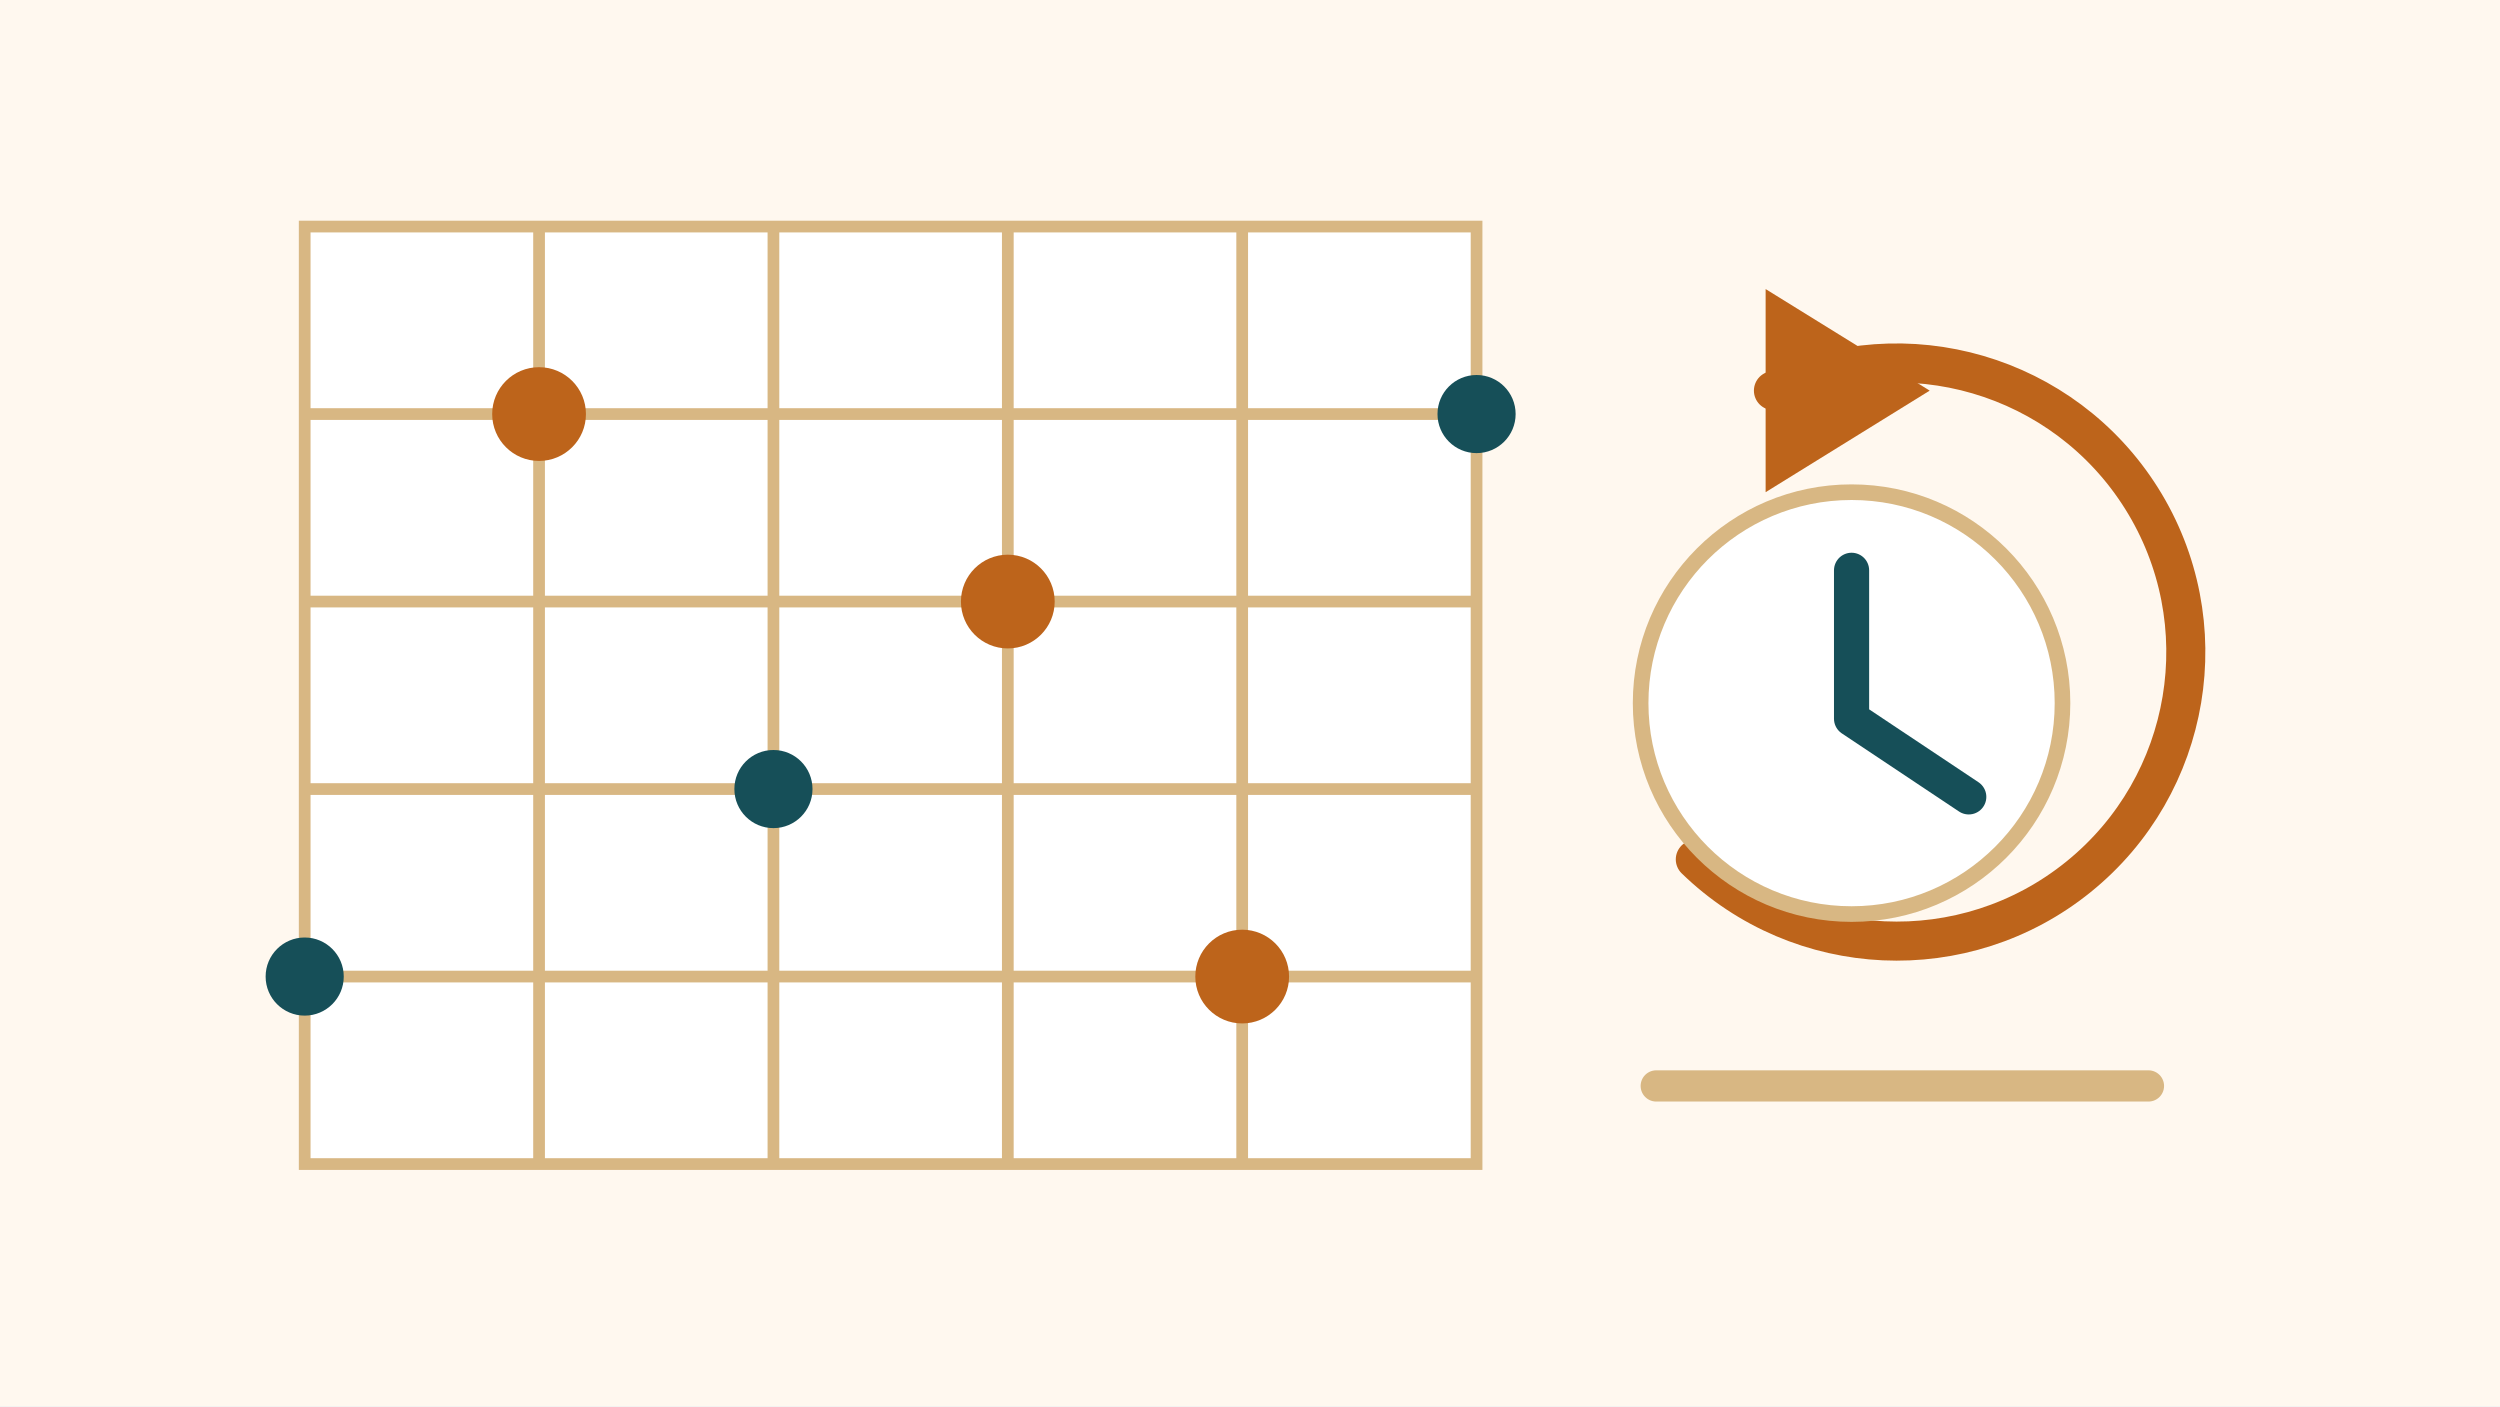
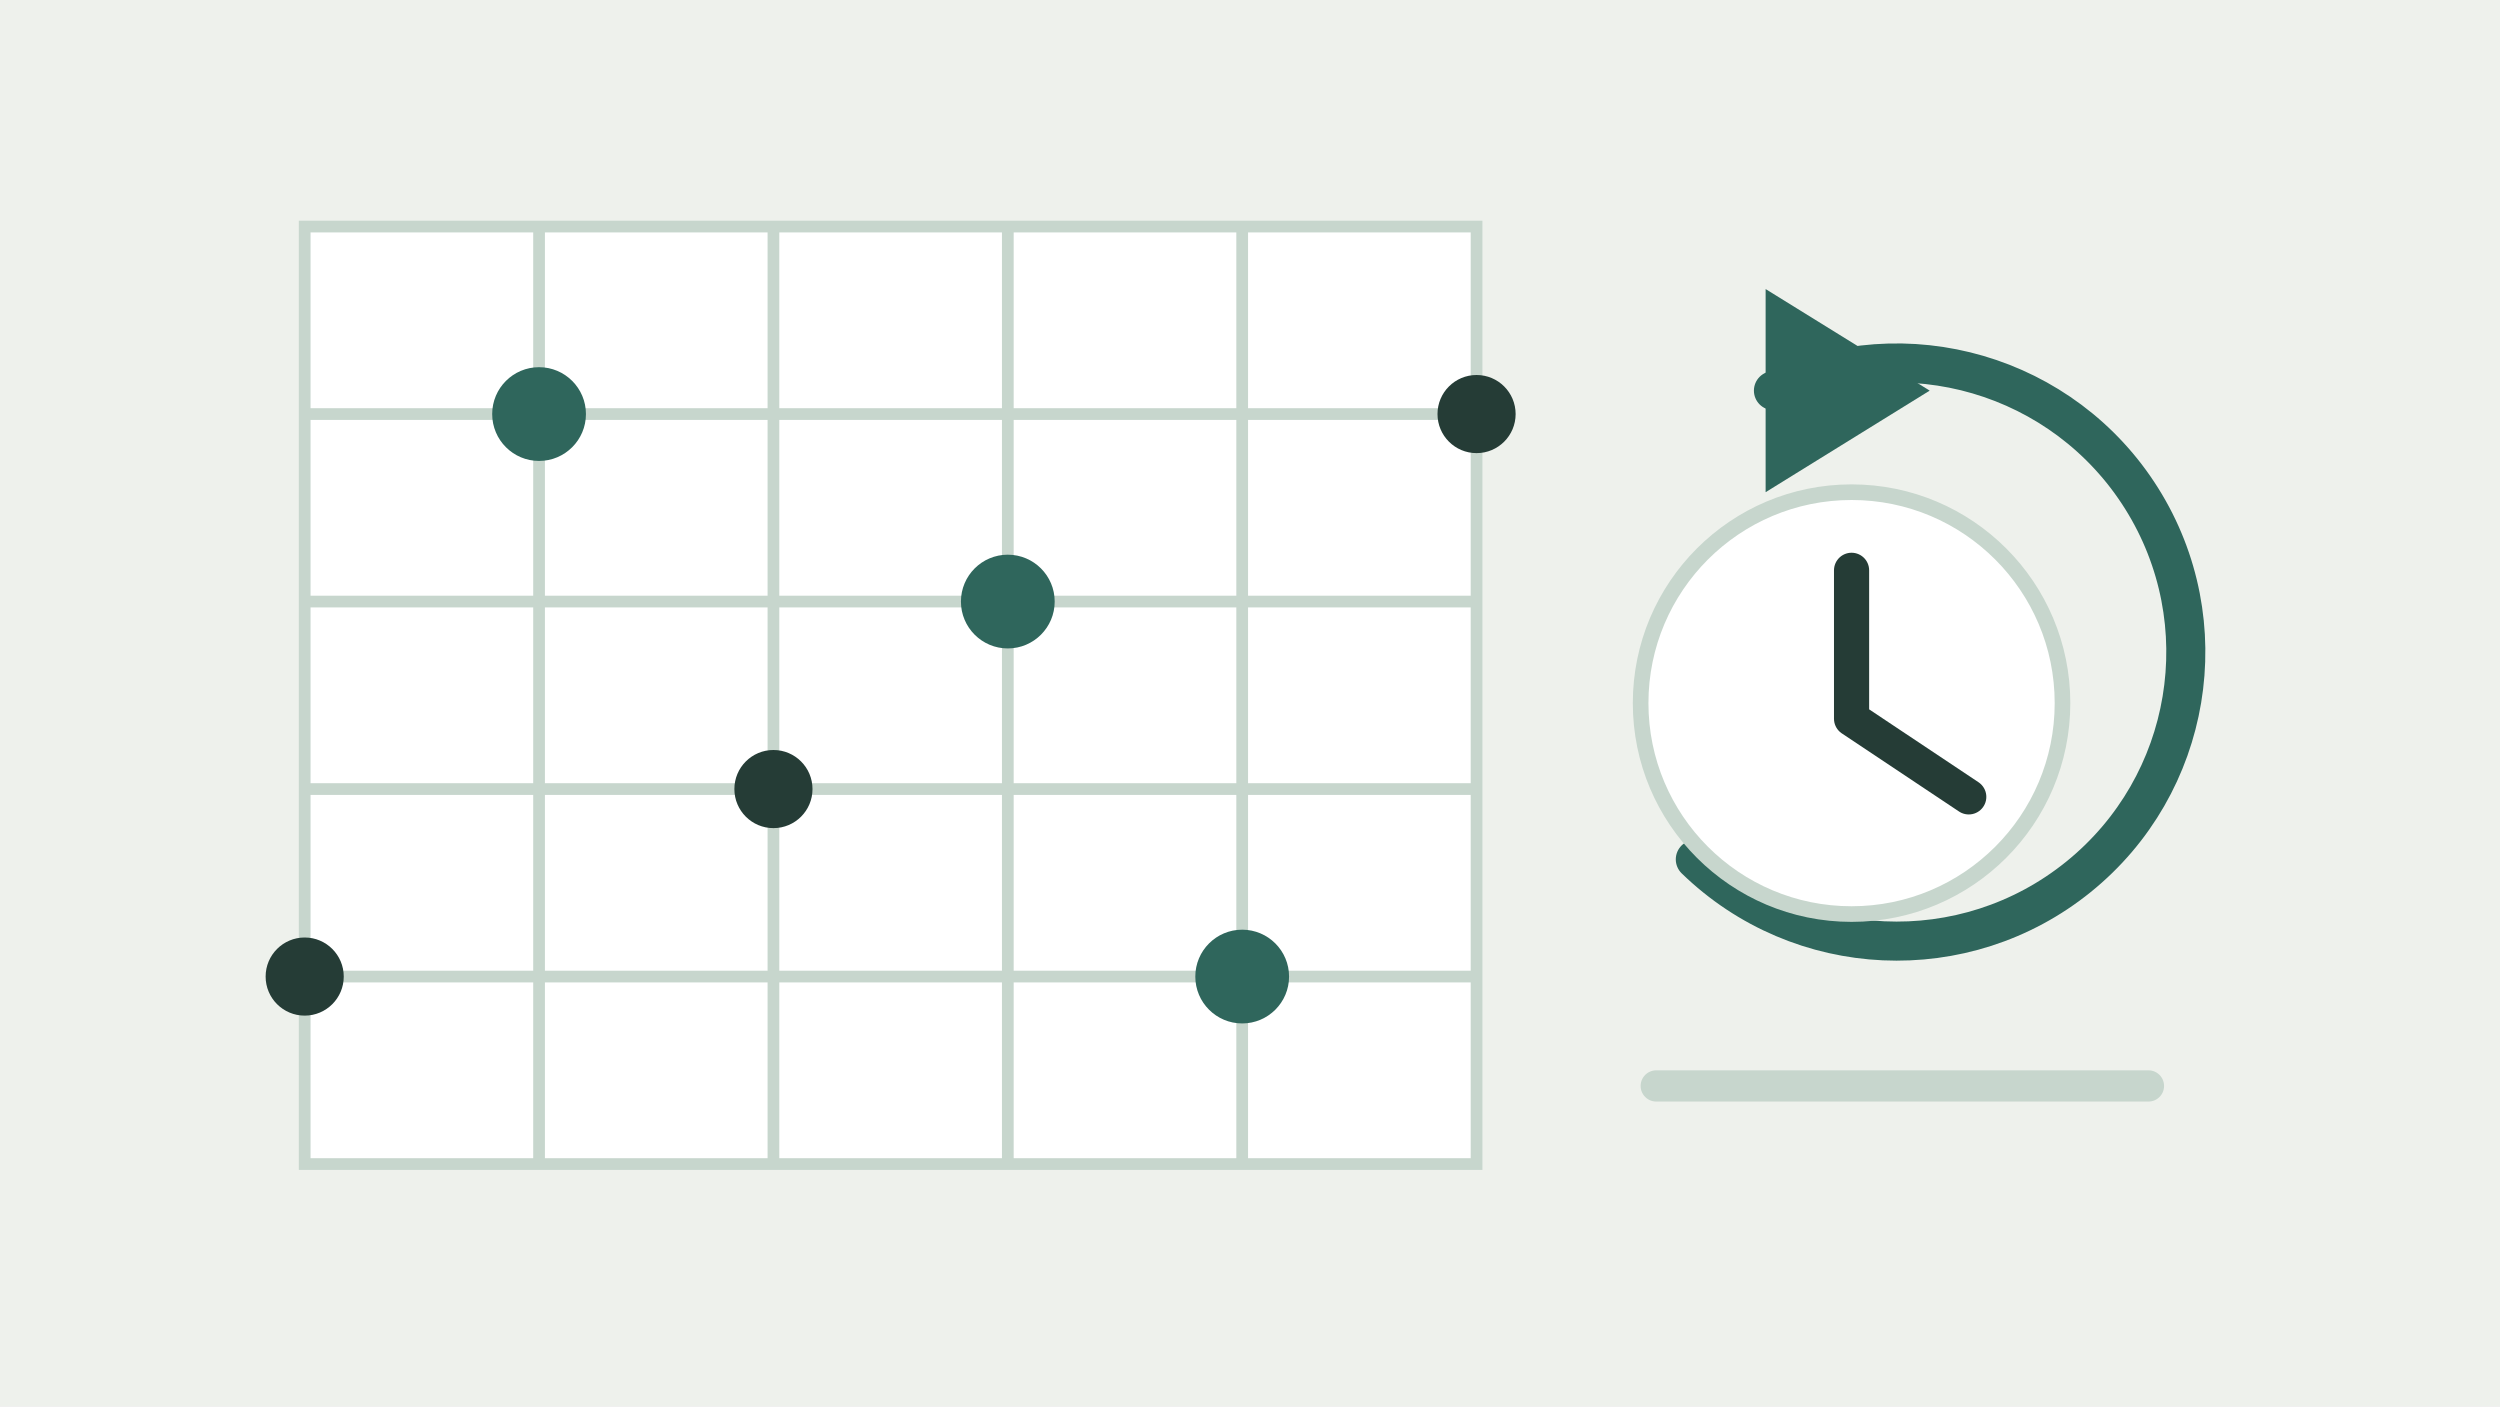
<svg xmlns="http://www.w3.org/2000/svg" viewBox="0 0 640 360">
-   <rect width="640" height="360" fill="#fff8ef" />
-   <g transform="translate(78 58)" stroke="#d8b783" stroke-width="3">
+   <rect width="640" height="360" fill="#eef1ec" />
+   <g transform="translate(78 58)" stroke="#c7d6cd" stroke-width="3">
    <path d="M0 0h300v240H0z" fill="#ffffff" />
    <path d="M60 0v240M120 0v240M180 0v240M240 0v240M0 48h300M0 96h300M0 144h300M0 192h300" />
  </g>
-   <g fill="#bd641b">
+   <g fill="#2f665c">
    <circle cx="138" cy="106" r="12" />
    <circle cx="258" cy="154" r="12" />
    <circle cx="318" cy="250" r="12" />
  </g>
-   <g fill="#164f58">
+   <g fill="#253c36">
    <circle cx="198" cy="202" r="10" />
    <circle cx="78" cy="250" r="10" />
    <circle cx="378" cy="106" r="10" />
  </g>
-   <path d="M454 100a74 74 0 1 1-20 120" fill="none" stroke="#bd641b" stroke-width="10" stroke-linecap="round" />
-   <path d="M452 74l42 26-42 26z" fill="#bd641b" />
-   <circle cx="474" cy="180" r="54" fill="#ffffff" stroke="#d8b783" stroke-width="4" />
-   <path d="M474 146v38l30 20" fill="none" stroke="#164f58" stroke-width="9" stroke-linecap="round" stroke-linejoin="round" />
-   <path d="M424 278h126" stroke="#d8b783" stroke-width="8" stroke-linecap="round" />
+   <path d="M454 100a74 74 0 1 1-20 120" fill="none" stroke="#2f665c" stroke-width="10" stroke-linecap="round" />
+   <path d="M452 74l42 26-42 26z" fill="#2f665c" />
+   <circle cx="474" cy="180" r="54" fill="#ffffff" stroke="#c7d6cd" stroke-width="4" />
+   <path d="M474 146v38l30 20" fill="none" stroke="#253c36" stroke-width="9" stroke-linecap="round" stroke-linejoin="round" />
+   <path d="M424 278h126" stroke="#c7d6cd" stroke-width="8" stroke-linecap="round" />
</svg>
